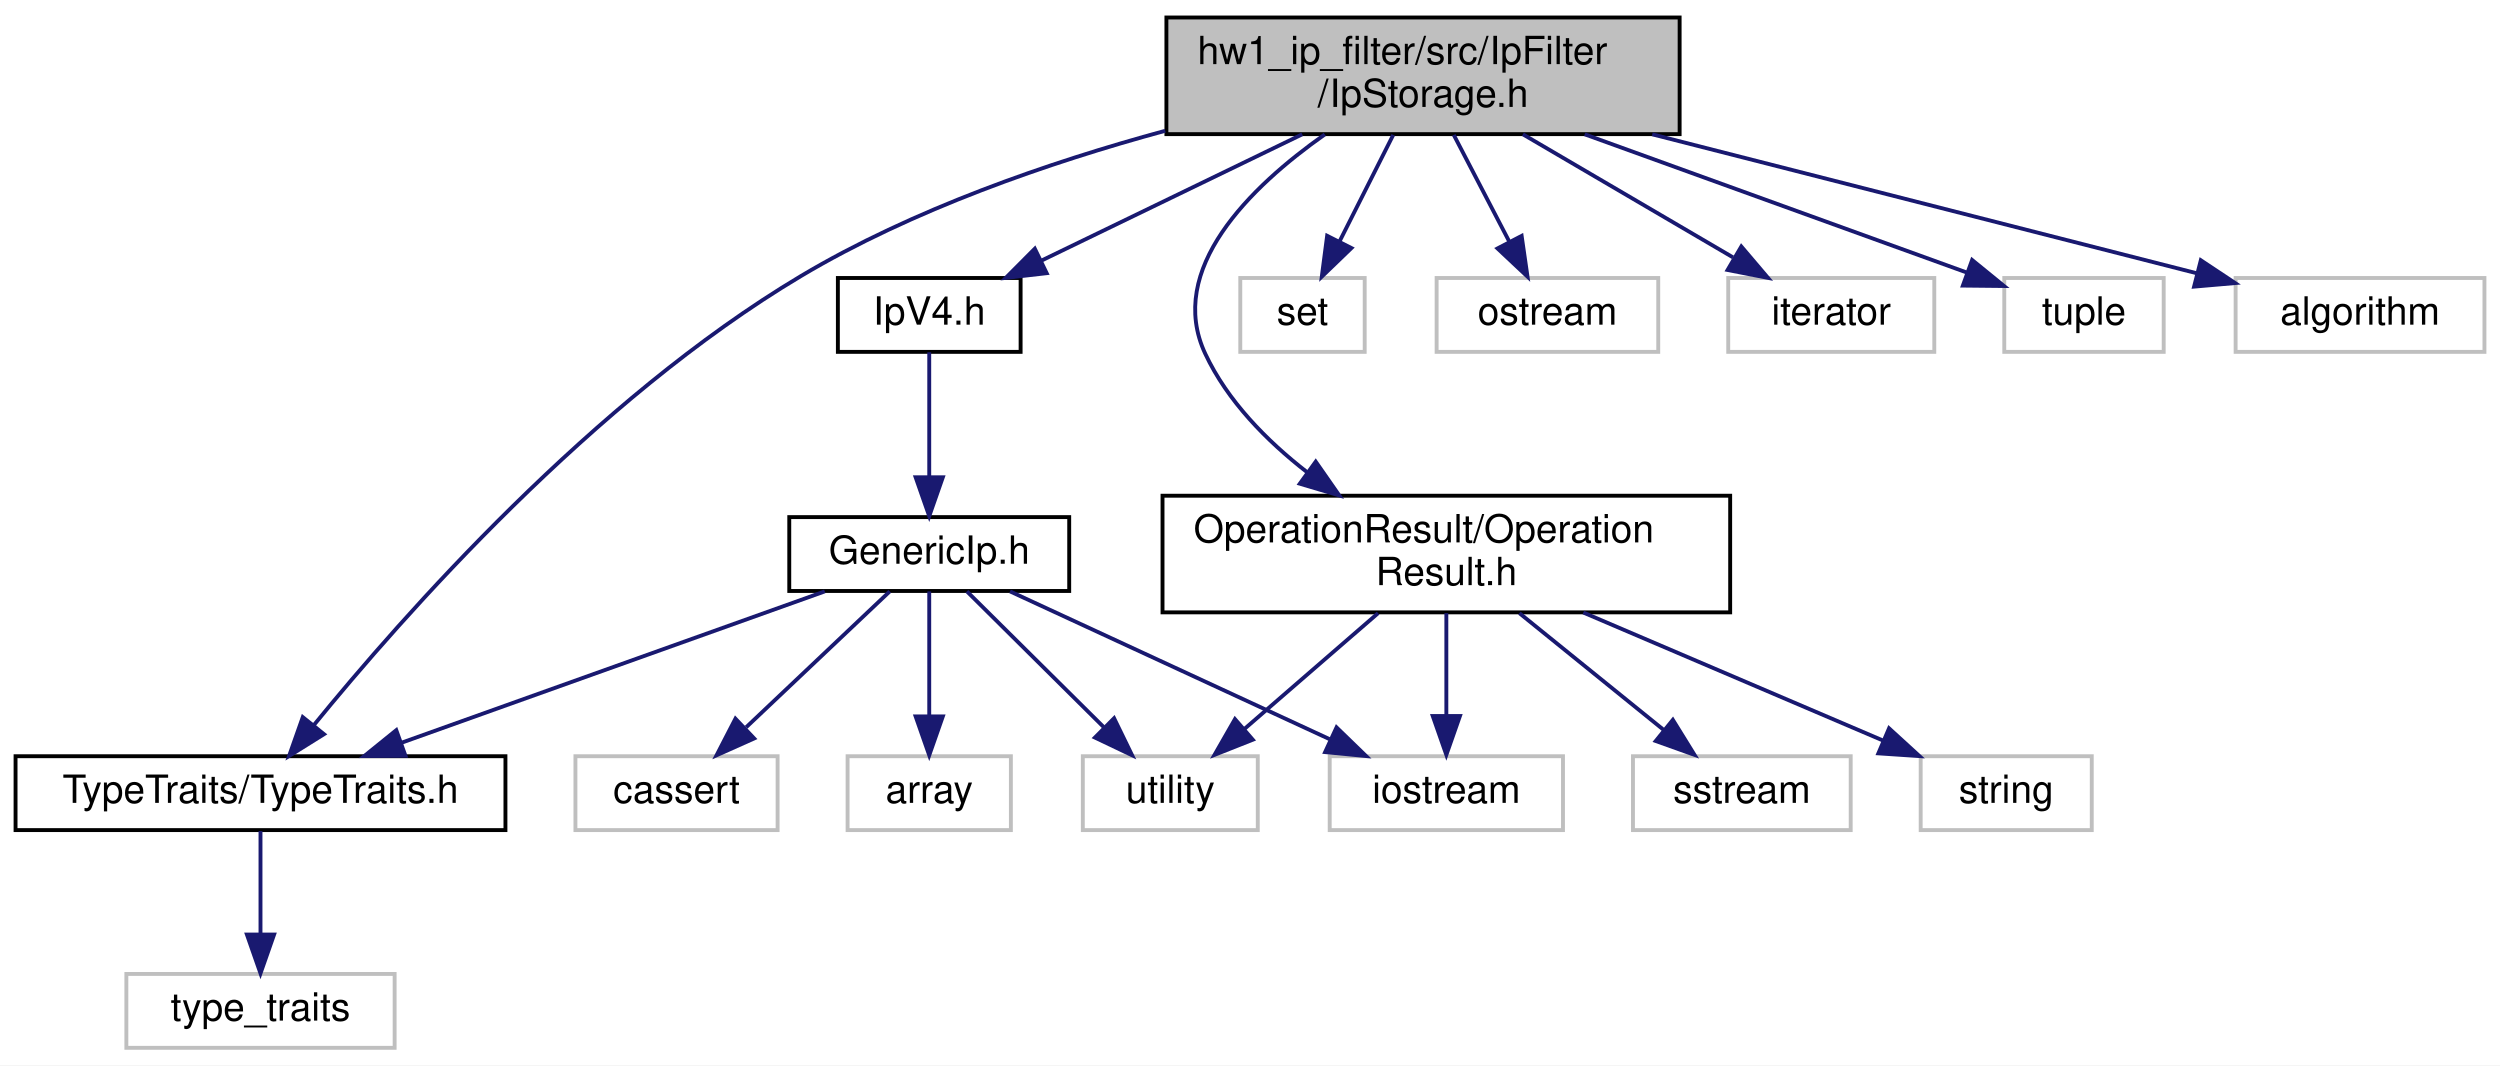
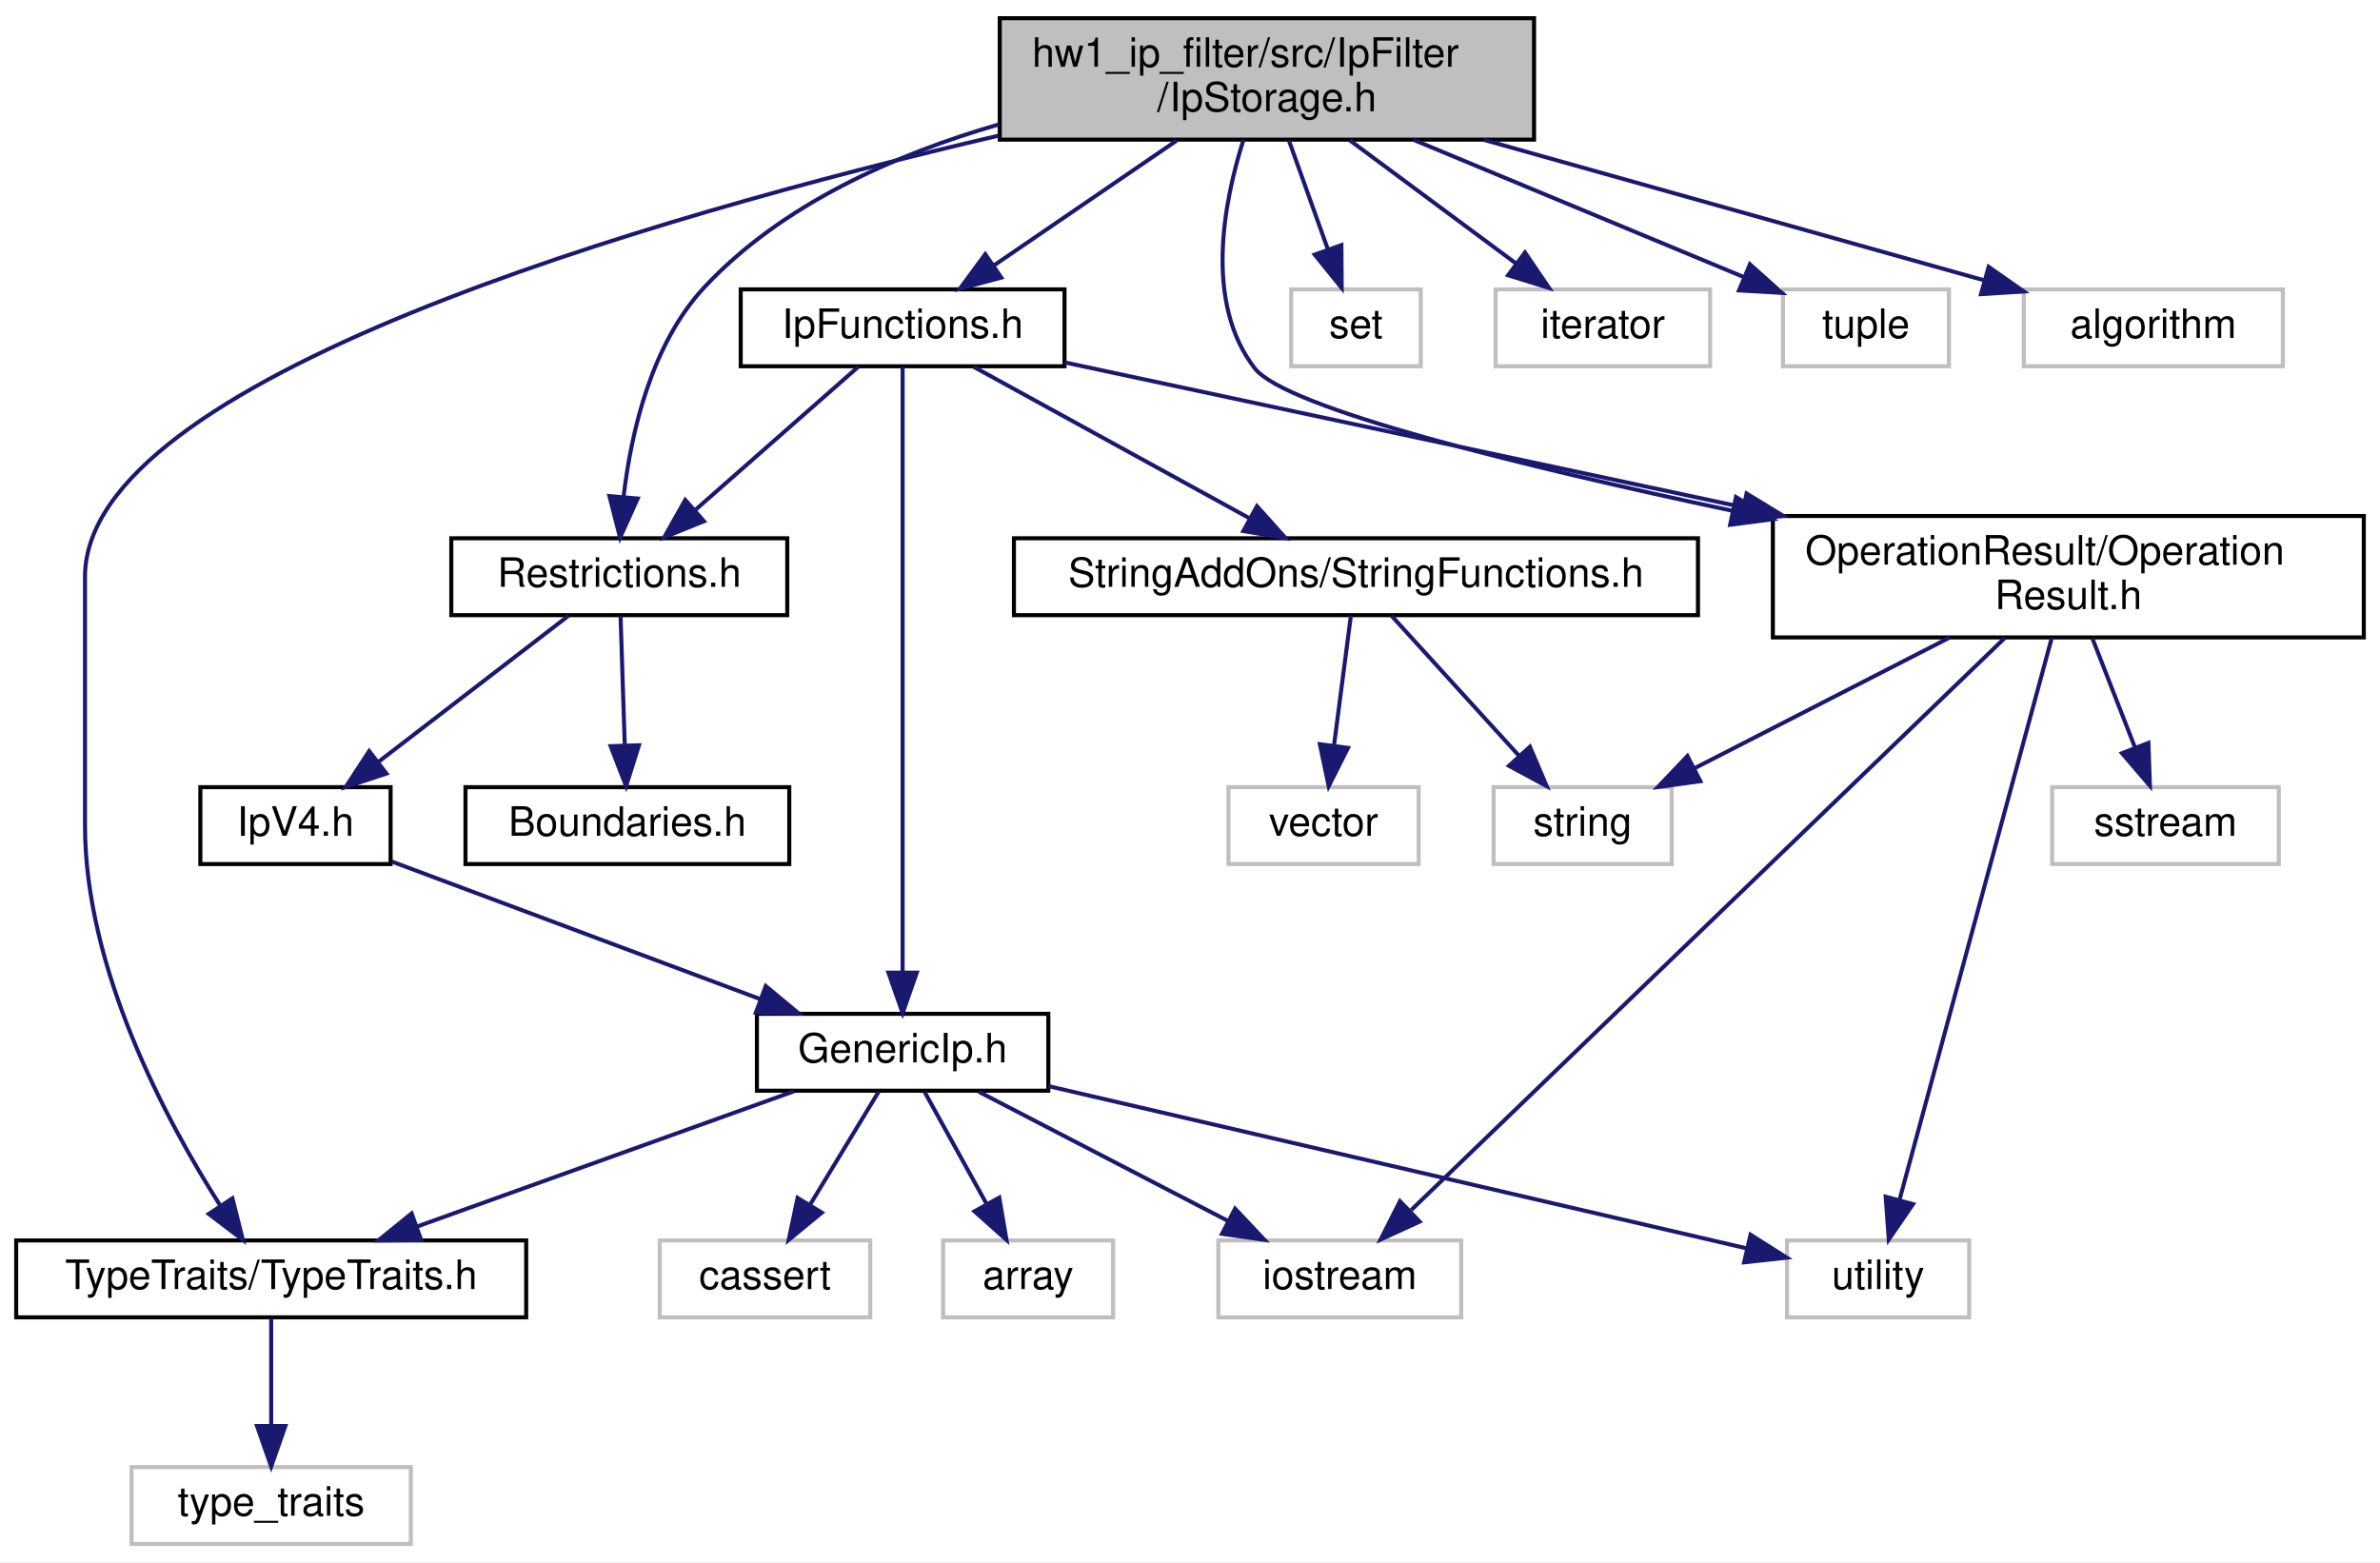
- <svg xmlns="http://www.w3.org/2000/svg" xmlns:xlink="http://www.w3.org/1999/xlink" width="643pt" height="274pt" viewBox="0.00 0.00 643.00 274.00">
-   <g id="graph0" class="graph" transform="scale(1 1) rotate(0) translate(4 270)">
-     <polygon fill="#ffffff" stroke="transparent" points="-4,4 -4,-270 639,-270 639,4 -4,4" />
+ <svg xmlns="http://www.w3.org/2000/svg" xmlns:xlink="http://www.w3.org/1999/xlink" width="588pt" height="386pt" viewBox="0.00 0.00 588.00 386.00">
+   <g id="graph0" class="graph" transform="scale(1 1) rotate(0) translate(4 382)">
+     <polygon fill="#ffffff" stroke="transparent" points="-4,4 -4,-382 584,-382 584,4 -4,4" />
    <g id="node1" class="node">
      <g id="a_node1">
        <a xlink:title=" ">
-           <polygon fill="#bfbfbf" stroke="#000000" points="296,-235.5 296,-265.5 428,-265.5 428,-235.5 296,-235.5" />
-           <text text-anchor="start" x="304" y="-253.5" font-family="Helvetica,sans-Serif" font-size="10.00" fill="#000000">hw1_ip_filter/src/IpFilter</text>
-           <text text-anchor="middle" x="362" y="-242.5" font-family="Helvetica,sans-Serif" font-size="10.00" fill="#000000">/IpStorage.h</text>
+           <polygon fill="#bfbfbf" stroke="#000000" points="243,-347.5 243,-377.5 375,-377.5 375,-347.5 243,-347.5" />
+           <text text-anchor="start" x="251" y="-365.5" font-family="Helvetica,sans-Serif" font-size="10.00" fill="#000000">hw1_ip_filter/src/IpFilter</text>
+           <text text-anchor="middle" x="309" y="-354.5" font-family="Helvetica,sans-Serif" font-size="10.00" fill="#000000">/IpStorage.h</text>
        </a>
      </g>
    </g>
    <g id="node2" class="node">
      <g id="a_node2">
-         <a xlink:href="_ip_v4_8h.html" target="_top" xlink:title=" ">
-           <polygon fill="#ffffff" stroke="#000000" points="211.5,-179.5 211.5,-198.5 258.5,-198.5 258.5,-179.5 211.5,-179.5" />
-           <text text-anchor="middle" x="235" y="-186.5" font-family="Helvetica,sans-Serif" font-size="10.00" fill="#000000">IpV4.h</text>
+         <a xlink:href="_ip_functions_8h.html" target="_top" xlink:title=" ">
+           <polygon fill="#ffffff" stroke="#000000" points="179,-291.5 179,-310.5 259,-310.5 259,-291.5 179,-291.5" />
+           <text text-anchor="middle" x="219" y="-298.5" font-family="Helvetica,sans-Serif" font-size="10.00" fill="#000000">IpFunctions.h</text>
        </a>
      </g>
    </g>
    <g id="edge1" class="edge">
-       <path fill="none" stroke="#191970" d="M330.932,-235.455C310.486,-225.554 283.906,-212.683 263.911,-203" />
-       <polygon fill="#191970" stroke="#191970" points="265.206,-199.739 254.68,-198.53 262.155,-206.039 265.206,-199.739" />
-     </g>
-     <g id="node4" class="node">
-       <g id="a_node4">
+       <path fill="none" stroke="#191970" d="M286.753,-347.298C273.003,-337.902 255.408,-325.879 241.594,-316.44" />
+       <polygon fill="#191970" stroke="#191970" points="243.373,-313.416 233.141,-310.663 239.423,-319.195 243.373,-313.416" />
+     </g>
+     <g id="node3" class="node">
+       <g id="a_node3">
+         <a xlink:href="_restrictions_8h.html" target="_top" xlink:title=" ">
+           <polygon fill="#ffffff" stroke="#000000" points="107.5,-230 107.5,-249 190.5,-249 190.5,-230 107.5,-230" />
+           <text text-anchor="middle" x="149" y="-237" font-family="Helvetica,sans-Serif" font-size="10.00" fill="#000000">Restrictions.h</text>
+         </a>
+       </g>
+     </g>
+     <g id="edge21" class="edge">
+       <path fill="none" stroke="#191970" d="M242.713,-351.243C216.921,-343.776 189.05,-331.415 170,-311 156.931,-296.995 151.955,-275.272 150.082,-259.445" />
+       <polygon fill="#191970" stroke="#191970" points="153.541,-258.818 149.195,-249.156 146.567,-259.419 153.541,-258.818" />
+     </g>
+     <g id="node7" class="node">
+       <g id="a_node7">
        <a xlink:href="_type_traits_8h.html" target="_top" xlink:title=" ">
          <polygon fill="#ffffff" stroke="#000000" points="0,-56.5 0,-75.5 126,-75.5 126,-56.5 0,-56.5" />
          <text text-anchor="middle" x="63" y="-63.5" font-family="Helvetica,sans-Serif" font-size="10.00" fill="#000000">TypeTraits/TypeTraits.h</text>
        </a>
      </g>
    </g>
-     <g id="edge14" class="edge">
-       <path fill="none" stroke="#191970" d="M295.699,-236.367C265.738,-228.209 230.703,-216.103 202,-199 148.696,-167.238 99.554,-111.531 76.605,-83.361" />
-       <polygon fill="#191970" stroke="#191970" points="79.335,-81.171 70.349,-75.559 73.875,-85.55 79.335,-81.171" />
+     <g id="edge23" class="edge">
+       <path fill="none" stroke="#191970" d="M242.741,-348.498C156.588,-328.345 17,-288.183 17,-239.5 17,-239.5 17,-239.5 17,-178 17,-142.66 36.839,-105.433 50.46,-84.04" />
+       <polygon fill="#191970" stroke="#191970" points="53.418,-85.911 56.014,-75.639 47.579,-82.051 53.418,-85.911" />
+     </g>
+     <g id="node16" class="node">
+       <g id="a_node16">
+         <a xlink:href="_operation_result_8h.html" target="_top" xlink:title=" ">
+           <polygon fill="#ffffff" stroke="#000000" points="434,-224.5 434,-254.5 580,-254.5 580,-224.5 434,-224.5" />
+           <text text-anchor="start" x="442" y="-242.5" font-family="Helvetica,sans-Serif" font-size="10.00" fill="#000000">OperationResult/Operation</text>
+           <text text-anchor="middle" x="507" y="-231.5" font-family="Helvetica,sans-Serif" font-size="10.00" fill="#000000">Result.h</text>
+         </a>
+       </g>
+     </g>
+     <g id="edge22" class="edge">
+       <path fill="none" stroke="#191970" d="M303.184,-347.382C298.195,-331.611 293.584,-306.998 306,-291 313.664,-281.125 372.108,-266.818 424.013,-255.789" />
+       <polygon fill="#191970" stroke="#191970" points="424.886,-259.182 433.952,-253.699 423.445,-252.331 424.886,-259.182" />
+     </g>
+     <g id="node18" class="node">
+       <g id="a_node18">
+         <a xlink:title=" ">
+           <polygon fill="#ffffff" stroke="#bfbfbf" points="315,-291.5 315,-310.5 347,-310.5 347,-291.5 315,-291.5" />
+           <text text-anchor="middle" x="331" y="-298.5" font-family="Helvetica,sans-Serif" font-size="10.00" fill="#000000">set</text>
+         </a>
+       </g>
+     </g>
+     <g id="edge24" class="edge">
+       <path fill="none" stroke="#191970" d="M314.438,-347.298C317.333,-339.205 320.925,-329.164 324.023,-320.503" />
+       <polygon fill="#191970" stroke="#191970" points="327.405,-321.442 327.478,-310.847 320.814,-319.084 327.405,-321.442" />
+     </g>
+     <g id="node19" class="node">
+       <g id="a_node19">
+         <a xlink:title=" ">
+           <polygon fill="#ffffff" stroke="#bfbfbf" points="365.5,-291.5 365.5,-310.5 418.5,-310.5 418.5,-291.5 365.5,-291.5" />
+           <text text-anchor="middle" x="392" y="-298.5" font-family="Helvetica,sans-Serif" font-size="10.00" fill="#000000">iterator</text>
+         </a>
+       </g>
+     </g>
+     <g id="edge25" class="edge">
+       <path fill="none" stroke="#191970" d="M329.517,-347.298C341.998,-338.05 357.916,-326.255 370.561,-316.885" />
+       <polygon fill="#191970" stroke="#191970" points="372.76,-319.613 378.711,-310.847 368.592,-313.988 372.76,-319.613" />
+     </g>
+     <g id="node20" class="node">
+       <g id="a_node20">
+         <a xlink:title=" ">
+           <polygon fill="#ffffff" stroke="#bfbfbf" points="436.5,-291.5 436.5,-310.5 477.5,-310.5 477.5,-291.5 436.5,-291.5" />
+           <text text-anchor="middle" x="457" y="-298.5" font-family="Helvetica,sans-Serif" font-size="10.00" fill="#000000">tuple</text>
+         </a>
+       </g>
+     </g>
+     <g id="edge26" class="edge">
+       <path fill="none" stroke="#191970" d="M345.205,-347.455C370.215,-337.063 403.098,-323.399 426.717,-313.584" />
+       <polygon fill="#191970" stroke="#191970" points="428.331,-316.703 436.223,-309.634 425.645,-310.239 428.331,-316.703" />
+     </g>
+     <g id="node21" class="node">
+       <g id="a_node21">
+         <a xlink:title=" ">
+           <polygon fill="#ffffff" stroke="#bfbfbf" points="496,-291.5 496,-310.5 560,-310.5 560,-291.5 496,-291.5" />
+           <text text-anchor="middle" x="528" y="-298.5" font-family="Helvetica,sans-Serif" font-size="10.00" fill="#000000">algorithm</text>
+         </a>
+       </g>
+     </g>
+     <g id="edge27" class="edge">
+       <path fill="none" stroke="#191970" d="M362.573,-347.455C400.607,-336.775 450.946,-322.639 486.064,-312.776" />
+       <polygon fill="#191970" stroke="#191970" points="487.311,-316.062 495.993,-309.988 485.419,-309.322 487.311,-316.062" />
+     </g>
+     <g id="edge2" class="edge">
+       <path fill="none" stroke="#191970" d="M208.062,-291.391C197.338,-281.968 180.771,-267.413 167.91,-256.114" />
+       <polygon fill="#191970" stroke="#191970" points="169.914,-253.216 160.092,-249.245 165.294,-258.474 169.914,-253.216" />
+     </g>
+     <g id="node6" class="node">
+       <g id="a_node6">
+         <a xlink:href="_generic_ip_8h.html" target="_top" xlink:title=" ">
+           <polygon fill="#ffffff" stroke="#000000" points="183,-112.5 183,-131.5 255,-131.5 255,-112.5 183,-112.5" />
+           <text text-anchor="middle" x="219" y="-119.5" font-family="Helvetica,sans-Serif" font-size="10.00" fill="#000000">GenericIp.h</text>
+         </a>
+       </g>
+     </g>
+     <g id="edge12" class="edge">
+       <path fill="none" stroke="#191970" d="M219,-291.376C219,-263.21 219,-180.513 219,-142.071" />
+       <polygon fill="#191970" stroke="#191970" points="222.5,-141.671 219,-131.671 215.5,-141.671 222.5,-141.671" />
+     </g>
+     <g id="node13" class="node">
+       <g id="a_node13">
+         <a xlink:href="_string_functions_8h.html" target="_top" xlink:title=" ">
+           <polygon fill="#ffffff" stroke="#000000" points="246.5,-230 246.5,-249 415.5,-249 415.5,-230 246.5,-230" />
+           <text text-anchor="middle" x="331" y="-237" font-family="Helvetica,sans-Serif" font-size="10.00" fill="#000000">StringAddOns/StringFunctions.h</text>
+         </a>
+       </g>
+     </g>
+     <g id="edge13" class="edge">
+       <path fill="none" stroke="#191970" d="M236.5,-291.391C254.746,-281.371 283.562,-265.548 304.581,-254.007" />
+       <polygon fill="#191970" stroke="#191970" points="306.542,-256.923 313.623,-249.042 303.173,-250.787 306.542,-256.923" />
+     </g>
+     <g id="edge16" class="edge">
+       <path fill="none" stroke="#191970" d="M259.045,-292.449C302.187,-283.236 371.984,-268.332 426.551,-256.679" />
+       <polygon fill="#191970" stroke="#191970" points="427.505,-260.055 436.553,-254.543 426.043,-253.209 427.505,-260.055" />
+     </g>
+     <g id="node4" class="node">
+       <g id="a_node4">
+         <a xlink:href="_boundaries_8h.html" target="_top" xlink:title=" ">
+           <polygon fill="#ffffff" stroke="#000000" points="111,-168.5 111,-187.5 191,-187.5 191,-168.5 111,-168.5" />
+           <text text-anchor="middle" x="151" y="-175.5" font-family="Helvetica,sans-Serif" font-size="10.00" fill="#000000">Boundaries.h</text>
+         </a>
+       </g>
+     </g>
+     <g id="edge3" class="edge">
+       <path fill="none" stroke="#191970" d="M149.312,-229.891C149.59,-221.366 150.004,-208.639 150.352,-197.923" />
+       <polygon fill="#191970" stroke="#191970" points="153.856,-197.853 150.683,-187.745 146.86,-197.626 153.856,-197.853" />
+     </g>
+     <g id="node5" class="node">
+       <g id="a_node5">
+         <a xlink:href="_ip_v4_8h.html" target="_top" xlink:title=" ">
+           <polygon fill="#ffffff" stroke="#000000" points="45.5,-168.5 45.5,-187.5 92.5,-187.5 92.5,-168.5 45.5,-168.5" />
+           <text text-anchor="middle" x="69" y="-175.5" font-family="Helvetica,sans-Serif" font-size="10.00" fill="#000000">IpV4.h</text>
+         </a>
+       </g>
+     </g>
+     <g id="edge4" class="edge">
+       <path fill="none" stroke="#191970" d="M136.5,-229.891C123.936,-220.232 104.358,-205.181 89.515,-193.771" />
+       <polygon fill="#191970" stroke="#191970" points="91.474,-190.862 81.412,-187.542 87.207,-196.411 91.474,-190.862" />
+     </g>
+     <g id="edge5" class="edge">
+       <path fill="none" stroke="#191970" d="M92.768,-169.127C117.302,-159.967 155.845,-145.578 183.892,-135.107" />
+       <polygon fill="#191970" stroke="#191970" points="185.19,-138.358 193.334,-131.582 182.741,-131.801 185.19,-138.358" />
+     </g>
+     <g id="edge6" class="edge">
+       <path fill="none" stroke="#191970" d="M192.183,-112.373C166.467,-103.142 127.462,-89.14 99.04,-78.938" />
+       <polygon fill="#191970" stroke="#191970" points="100.062,-75.586 89.467,-75.501 97.697,-82.174 100.062,-75.586" />
+     </g>
+     <g id="node9" class="node">
+       <g id="a_node9">
+         <a xlink:title=" ">
+           <polygon fill="#ffffff" stroke="#bfbfbf" points="229,-56.5 229,-75.5 271,-75.5 271,-56.5 229,-56.5" />
+           <text text-anchor="middle" x="250" y="-63.5" font-family="Helvetica,sans-Serif" font-size="10.00" fill="#000000">array</text>
+         </a>
+       </g>
+     </g>
+     <g id="edge8" class="edge">
+       <path fill="none" stroke="#191970" d="M224.4,-112.246C228.623,-104.617 234.617,-93.788 239.744,-84.527" />
+       <polygon fill="#191970" stroke="#191970" points="242.881,-86.087 244.662,-75.643 236.757,-82.697 242.881,-86.087" />
    </g>
    <g id="node10" class="node">
      <g id="a_node10">
-         <a xlink:href="_operation_result_8h.html" target="_top" xlink:title=" ">
-           <polygon fill="#ffffff" stroke="#000000" points="295,-112.5 295,-142.5 441,-142.5 441,-112.5 295,-112.5" />
-           <text text-anchor="start" x="303" y="-130.5" font-family="Helvetica,sans-Serif" font-size="10.00" fill="#000000">OperationResult/Operation</text>
-           <text text-anchor="middle" x="368" y="-119.5" font-family="Helvetica,sans-Serif" font-size="10.00" fill="#000000">Result.h</text>
+         <a xlink:title=" ">
+           <polygon fill="#ffffff" stroke="#bfbfbf" points="297,-56.5 297,-75.5 357,-75.5 357,-56.5 297,-56.5" />
+           <text text-anchor="middle" x="327" y="-63.5" font-family="Helvetica,sans-Serif" font-size="10.00" fill="#000000">iostream</text>
        </a>
      </g>
    </g>
    <g id="edge9" class="edge">
-       <path fill="none" stroke="#191970" d="M336.741,-235.429C317.469,-221.834 295.817,-200.696 306,-179 311.676,-166.906 321.743,-156.669 332.135,-148.587" />
-       <polygon fill="#191970" stroke="#191970" points="334.404,-151.266 340.461,-142.573 330.305,-145.591 334.404,-151.266" />
-     </g>
-     <g id="node13" class="node">
-       <g id="a_node13">
-         <a xlink:title=" ">
-           <polygon fill="#ffffff" stroke="#bfbfbf" points="315,-179.5 315,-198.5 347,-198.5 347,-179.5 315,-179.5" />
-           <text text-anchor="middle" x="331" y="-186.5" font-family="Helvetica,sans-Serif" font-size="10.00" fill="#000000">set</text>
-         </a>
-       </g>
-     </g>
-     <g id="edge15" class="edge">
-       <path fill="none" stroke="#191970" d="M354.337,-235.298C350.168,-227.028 344.974,-216.721 340.544,-207.934" />
-       <polygon fill="#191970" stroke="#191970" points="343.59,-206.201 335.964,-198.847 337.339,-209.352 343.59,-206.201" />
+       <path fill="none" stroke="#191970" d="M237.812,-112.246C254.847,-103.412 280.158,-90.289 299.468,-80.276" />
+       <polygon fill="#191970" stroke="#191970" points="301.137,-83.353 308.403,-75.643 297.915,-77.139 301.137,-83.353" />
+     </g>
+     <g id="node11" class="node">
+       <g id="a_node11">
+         <a xlink:title=" ">
+           <polygon fill="#ffffff" stroke="#bfbfbf" points="437.5,-56.5 437.5,-75.5 482.5,-75.5 482.5,-56.5 437.5,-56.5" />
+           <text text-anchor="middle" x="460" y="-63.5" font-family="Helvetica,sans-Serif" font-size="10.00" fill="#000000">utility</text>
+         </a>
+       </g>
+     </g>
+     <g id="edge10" class="edge">
+       <path fill="none" stroke="#191970" d="M255.08,-113.616C301.86,-102.746 382.75,-83.95 427.635,-73.52" />
+       <polygon fill="#191970" stroke="#191970" points="428.487,-76.916 437.436,-71.243 426.903,-70.097 428.487,-76.916" />
+     </g>
+     <g id="node12" class="node">
+       <g id="a_node12">
+         <a xlink:title=" ">
+           <polygon fill="#ffffff" stroke="#bfbfbf" points="159,-56.5 159,-75.5 211,-75.5 211,-56.5 159,-56.5" />
+           <text text-anchor="middle" x="185" y="-63.5" font-family="Helvetica,sans-Serif" font-size="10.00" fill="#000000">cassert</text>
+         </a>
+       </g>
+     </g>
+     <g id="edge11" class="edge">
+       <path fill="none" stroke="#191970" d="M213.078,-112.246C208.397,-104.537 201.733,-93.56 196.071,-84.235" />
+       <polygon fill="#191970" stroke="#191970" points="199.036,-82.374 190.855,-75.643 193.053,-86.007 199.036,-82.374" />
+     </g>
+     <g id="node8" class="node">
+       <g id="a_node8">
+         <a xlink:title=" ">
+           <polygon fill="#ffffff" stroke="#bfbfbf" points="28.5,-.5 28.5,-19.5 97.5,-19.5 97.5,-.5 28.5,-.5" />
+           <text text-anchor="middle" x="63" y="-7.5" font-family="Helvetica,sans-Serif" font-size="10.00" fill="#000000">type_traits</text>
+         </a>
+       </g>
+     </g>
+     <g id="edge7" class="edge">
+       <path fill="none" stroke="#191970" d="M63,-56.245C63,-48.938 63,-38.694 63,-29.705" />
+       <polygon fill="#191970" stroke="#191970" points="66.5,-29.643 63,-19.643 59.5,-29.643 66.5,-29.643" />
    </g>
    <g id="node14" class="node">
      <g id="a_node14">
        <a xlink:title=" ">
-           <polygon fill="#ffffff" stroke="#bfbfbf" points="365.5,-179.5 365.5,-198.5 422.5,-198.5 422.5,-179.5 365.5,-179.5" />
-           <text text-anchor="middle" x="394" y="-186.5" font-family="Helvetica,sans-Serif" font-size="10.00" fill="#000000">ostream</text>
-         </a>
-       </g>
-     </g>
-     <g id="edge16" class="edge">
-       <path fill="none" stroke="#191970" d="M369.91,-235.298C374.213,-227.028 379.576,-216.721 384.148,-207.934" />
-       <polygon fill="#191970" stroke="#191970" points="387.365,-209.333 388.876,-198.847 381.156,-206.102 387.365,-209.333" />
+           <polygon fill="#ffffff" stroke="#bfbfbf" points="299.5,-168.5 299.5,-187.5 346.5,-187.5 346.5,-168.5 299.5,-168.5" />
+           <text text-anchor="middle" x="323" y="-175.5" font-family="Helvetica,sans-Serif" font-size="10.00" fill="#000000">vector</text>
+         </a>
+       </g>
+     </g>
+     <g id="edge14" class="edge">
+       <path fill="none" stroke="#191970" d="M329.75,-229.891C328.641,-221.366 326.986,-208.639 325.592,-197.923" />
+       <polygon fill="#191970" stroke="#191970" points="329.028,-197.21 324.268,-187.745 322.087,-198.113 329.028,-197.21" />
    </g>
    <g id="node15" class="node">
      <g id="a_node15">
        <a xlink:title=" ">
-           <polygon fill="#ffffff" stroke="#bfbfbf" points="440.5,-179.5 440.5,-198.5 493.5,-198.5 493.5,-179.5 440.5,-179.5" />
-           <text text-anchor="middle" x="467" y="-186.5" font-family="Helvetica,sans-Serif" font-size="10.00" fill="#000000">iterator</text>
-         </a>
-       </g>
+           <polygon fill="#ffffff" stroke="#bfbfbf" points="365,-168.5 365,-187.5 409,-187.5 409,-168.5 365,-168.5" />
+           <text text-anchor="middle" x="387" y="-175.5" font-family="Helvetica,sans-Serif" font-size="10.00" fill="#000000">string</text>
+         </a>
+       </g>
+     </g>
+     <g id="edge15" class="edge">
+       <path fill="none" stroke="#191970" d="M339.75,-229.891C348.166,-220.648 361.08,-206.466 371.281,-195.263" />
+       <polygon fill="#191970" stroke="#191970" points="373.982,-197.495 378.127,-187.745 368.806,-192.782 373.982,-197.495" />
+     </g>
+     <g id="edge18" class="edge">
+       <path fill="none" stroke="#191970" d="M491.341,-224.406C457.925,-192.197 379.819,-116.912 344.68,-83.042" />
+       <polygon fill="#191970" stroke="#191970" points="346.732,-80.158 337.103,-75.738 341.874,-85.198 346.732,-80.158" />
+     </g>
+     <g id="edge20" class="edge">
+       <path fill="none" stroke="#191970" d="M502.911,-224.406C494.407,-193.013 474.817,-120.696 465.335,-85.692" />
+       <polygon fill="#191970" stroke="#191970" points="468.631,-84.475 462.638,-75.738 461.875,-86.305 468.631,-84.475" />
    </g>
    <g id="edge17" class="edge">
-       <path fill="none" stroke="#191970" d="M387.686,-235.455C404.13,-225.824 425.371,-213.383 441.732,-203.8" />
-       <polygon fill="#191970" stroke="#191970" points="443.869,-206.605 450.729,-198.53 440.331,-200.564 443.869,-206.605" />
-     </g>
-     <g id="node16" class="node">
-       <g id="a_node16">
-         <a xlink:title=" ">
-           <polygon fill="#ffffff" stroke="#bfbfbf" points="511.5,-179.5 511.5,-198.5 552.5,-198.5 552.5,-179.5 511.5,-179.5" />
-           <text text-anchor="middle" x="532" y="-186.5" font-family="Helvetica,sans-Serif" font-size="10.00" fill="#000000">tuple</text>
-         </a>
-       </g>
-     </g>
-     <g id="edge18" class="edge">
-       <path fill="none" stroke="#191970" d="M403.587,-235.455C434.053,-224.434 474.69,-209.733 502.02,-199.846" />
-       <polygon fill="#191970" stroke="#191970" points="503.231,-203.13 511.444,-196.436 500.849,-196.547 503.231,-203.13" />
+       <path fill="none" stroke="#191970" d="M477.645,-224.455C458.413,-214.599 433.439,-201.8 414.576,-192.133" />
+       <polygon fill="#191970" stroke="#191970" points="416.091,-188.976 405.596,-187.53 412.899,-195.206 416.091,-188.976" />
    </g>
    <g id="node17" class="node">
      <g id="a_node17">
        <a xlink:title=" ">
-           <polygon fill="#ffffff" stroke="#bfbfbf" points="571,-179.5 571,-198.5 635,-198.5 635,-179.5 571,-179.5" />
-           <text text-anchor="middle" x="603" y="-186.5" font-family="Helvetica,sans-Serif" font-size="10.00" fill="#000000">algorithm</text>
+           <polygon fill="#ffffff" stroke="#bfbfbf" points="503,-168.5 503,-187.5 559,-187.5 559,-168.5 503,-168.5" />
+           <text text-anchor="middle" x="531" y="-175.5" font-family="Helvetica,sans-Serif" font-size="10.00" fill="#000000">sstream</text>
        </a>
      </g>
    </g>
    <g id="edge19" class="edge">
-       <path fill="none" stroke="#191970" d="M420.955,-235.455C464.32,-224.389 522.221,-209.614 560.969,-199.726" />
-       <polygon fill="#191970" stroke="#191970" points="562.049,-203.062 570.874,-197.198 560.318,-196.28 562.049,-203.062" />
-     </g>
-     <g id="node3" class="node">
-       <g id="a_node3">
-         <a xlink:href="_generic_ip_8h.html" target="_top" xlink:title=" ">
-           <polygon fill="#ffffff" stroke="#000000" points="199,-118 199,-137 271,-137 271,-118 199,-118" />
-           <text text-anchor="middle" x="235" y="-125" font-family="Helvetica,sans-Serif" font-size="10.00" fill="#000000">GenericIp.h</text>
-         </a>
-       </g>
-     </g>
-     <g id="edge2" class="edge">
-       <path fill="none" stroke="#191970" d="M235,-179.391C235,-170.866 235,-158.139 235,-147.423" />
-       <polygon fill="#191970" stroke="#191970" points="238.5,-147.245 235,-137.245 231.5,-147.245 238.5,-147.245" />
-     </g>
-     <g id="edge3" class="edge">
-       <path fill="none" stroke="#191970" d="M208.125,-117.891C178.841,-107.42 131.831,-90.611 99.286,-78.975" />
-       <polygon fill="#191970" stroke="#191970" points="100.281,-75.613 89.686,-75.542 97.924,-82.204 100.281,-75.613" />
-     </g>
-     <g id="node6" class="node">
-       <g id="a_node6">
-         <a xlink:title=" ">
-           <polygon fill="#ffffff" stroke="#bfbfbf" points="214,-56.5 214,-75.5 256,-75.5 256,-56.5 214,-56.5" />
-           <text text-anchor="middle" x="235" y="-63.5" font-family="Helvetica,sans-Serif" font-size="10.00" fill="#000000">array</text>
-         </a>
-       </g>
-     </g>
-     <g id="edge5" class="edge">
-       <path fill="none" stroke="#191970" d="M235,-117.891C235,-109.366 235,-96.639 235,-85.924" />
-       <polygon fill="#191970" stroke="#191970" points="238.5,-85.745 235,-75.745 231.5,-85.745 238.5,-85.745" />
-     </g>
-     <g id="node7" class="node">
-       <g id="a_node7">
-         <a xlink:title=" ">
-           <polygon fill="#ffffff" stroke="#bfbfbf" points="338,-56.5 338,-75.5 398,-75.5 398,-56.5 338,-56.5" />
-           <text text-anchor="middle" x="368" y="-63.5" font-family="Helvetica,sans-Serif" font-size="10.00" fill="#000000">iostream</text>
-         </a>
-       </g>
-     </g>
-     <g id="edge6" class="edge">
-       <path fill="none" stroke="#191970" d="M255.781,-117.891C277.839,-107.691 312.905,-91.476 337.967,-79.888" />
-       <polygon fill="#191970" stroke="#191970" points="339.757,-82.916 347.365,-75.542 336.819,-76.562 339.757,-82.916" />
-     </g>
-     <g id="node8" class="node">
-       <g id="a_node8">
-         <a xlink:title=" ">
-           <polygon fill="#ffffff" stroke="#bfbfbf" points="274.5,-56.5 274.5,-75.5 319.5,-75.5 319.5,-56.5 274.5,-56.5" />
-           <text text-anchor="middle" x="297" y="-63.5" font-family="Helvetica,sans-Serif" font-size="10.00" fill="#000000">utility</text>
-         </a>
-       </g>
-     </g>
-     <g id="edge7" class="edge">
-       <path fill="none" stroke="#191970" d="M244.688,-117.891C254.096,-108.558 268.581,-94.19 279.925,-82.937" />
-       <polygon fill="#191970" stroke="#191970" points="282.541,-85.272 287.176,-75.745 277.611,-80.302 282.541,-85.272" />
-     </g>
-     <g id="node9" class="node">
-       <g id="a_node9">
-         <a xlink:title=" ">
-           <polygon fill="#ffffff" stroke="#bfbfbf" points="144,-56.5 144,-75.5 196,-75.5 196,-56.5 144,-56.5" />
-           <text text-anchor="middle" x="170" y="-63.5" font-family="Helvetica,sans-Serif" font-size="10.00" fill="#000000">cassert</text>
-         </a>
-       </g>
-     </g>
-     <g id="edge8" class="edge">
-       <path fill="none" stroke="#191970" d="M224.844,-117.891C214.98,-108.558 199.794,-94.19 187.901,-82.937" />
-       <polygon fill="#191970" stroke="#191970" points="189.969,-80.075 180.299,-75.745 185.158,-85.16 189.969,-80.075" />
-     </g>
-     <g id="node5" class="node">
-       <g id="a_node5">
-         <a xlink:title=" ">
-           <polygon fill="#ffffff" stroke="#bfbfbf" points="28.5,-.5 28.5,-19.5 97.5,-19.5 97.5,-.5 28.5,-.5" />
-           <text text-anchor="middle" x="63" y="-7.5" font-family="Helvetica,sans-Serif" font-size="10.00" fill="#000000">type_traits</text>
-         </a>
-       </g>
-     </g>
-     <g id="edge4" class="edge">
-       <path fill="none" stroke="#191970" d="M63,-56.245C63,-48.938 63,-38.694 63,-29.705" />
-       <polygon fill="#191970" stroke="#191970" points="66.5,-29.643 63,-19.643 59.5,-29.643 66.5,-29.643" />
-     </g>
-     <g id="edge11" class="edge">
-       <path fill="none" stroke="#191970" d="M368,-112.298C368,-104.383 368,-94.604 368,-86.076" />
-       <polygon fill="#191970" stroke="#191970" points="371.5,-85.847 368,-75.847 364.5,-85.847 371.5,-85.847" />
-     </g>
-     <g id="edge13" class="edge">
-       <path fill="none" stroke="#191970" d="M350.449,-112.298C339.978,-103.227 326.679,-91.708 315.966,-82.428" />
-       <polygon fill="#191970" stroke="#191970" points="318.218,-79.749 308.368,-75.847 313.635,-85.04 318.218,-79.749" />
-     </g>
-     <g id="node11" class="node">
-       <g id="a_node11">
-         <a xlink:title=" ">
-           <polygon fill="#ffffff" stroke="#bfbfbf" points="490,-56.5 490,-75.5 534,-75.5 534,-56.5 490,-56.5" />
-           <text text-anchor="middle" x="512" y="-63.5" font-family="Helvetica,sans-Serif" font-size="10.00" fill="#000000">string</text>
-         </a>
-       </g>
-     </g>
-     <g id="edge10" class="edge">
-       <path fill="none" stroke="#191970" d="M403.226,-112.455C426.832,-102.374 457.645,-89.214 480.448,-79.475" />
-       <polygon fill="#191970" stroke="#191970" points="481.863,-82.677 489.685,-75.53 479.114,-76.239 481.863,-82.677" />
-     </g>
-     <g id="node12" class="node">
-       <g id="a_node12">
-         <a xlink:title=" ">
-           <polygon fill="#ffffff" stroke="#bfbfbf" points="416,-56.5 416,-75.5 472,-75.5 472,-56.5 416,-56.5" />
-           <text text-anchor="middle" x="444" y="-63.5" font-family="Helvetica,sans-Serif" font-size="10.00" fill="#000000">sstream</text>
-         </a>
-       </g>
-     </g>
-     <g id="edge12" class="edge">
-       <path fill="none" stroke="#191970" d="M386.786,-112.298C398.105,-103.138 412.51,-91.482 424.035,-82.156" />
-       <polygon fill="#191970" stroke="#191970" points="426.26,-84.858 431.831,-75.847 421.856,-79.417 426.26,-84.858" />
+       <path fill="none" stroke="#191970" d="M512.933,-224.298C516.125,-216.117 520.095,-205.943 523.5,-197.218" />
+       <polygon fill="#191970" stroke="#191970" points="526.782,-198.435 527.157,-187.847 520.261,-195.89 526.782,-198.435" />
    </g>
  </g>
</svg>
